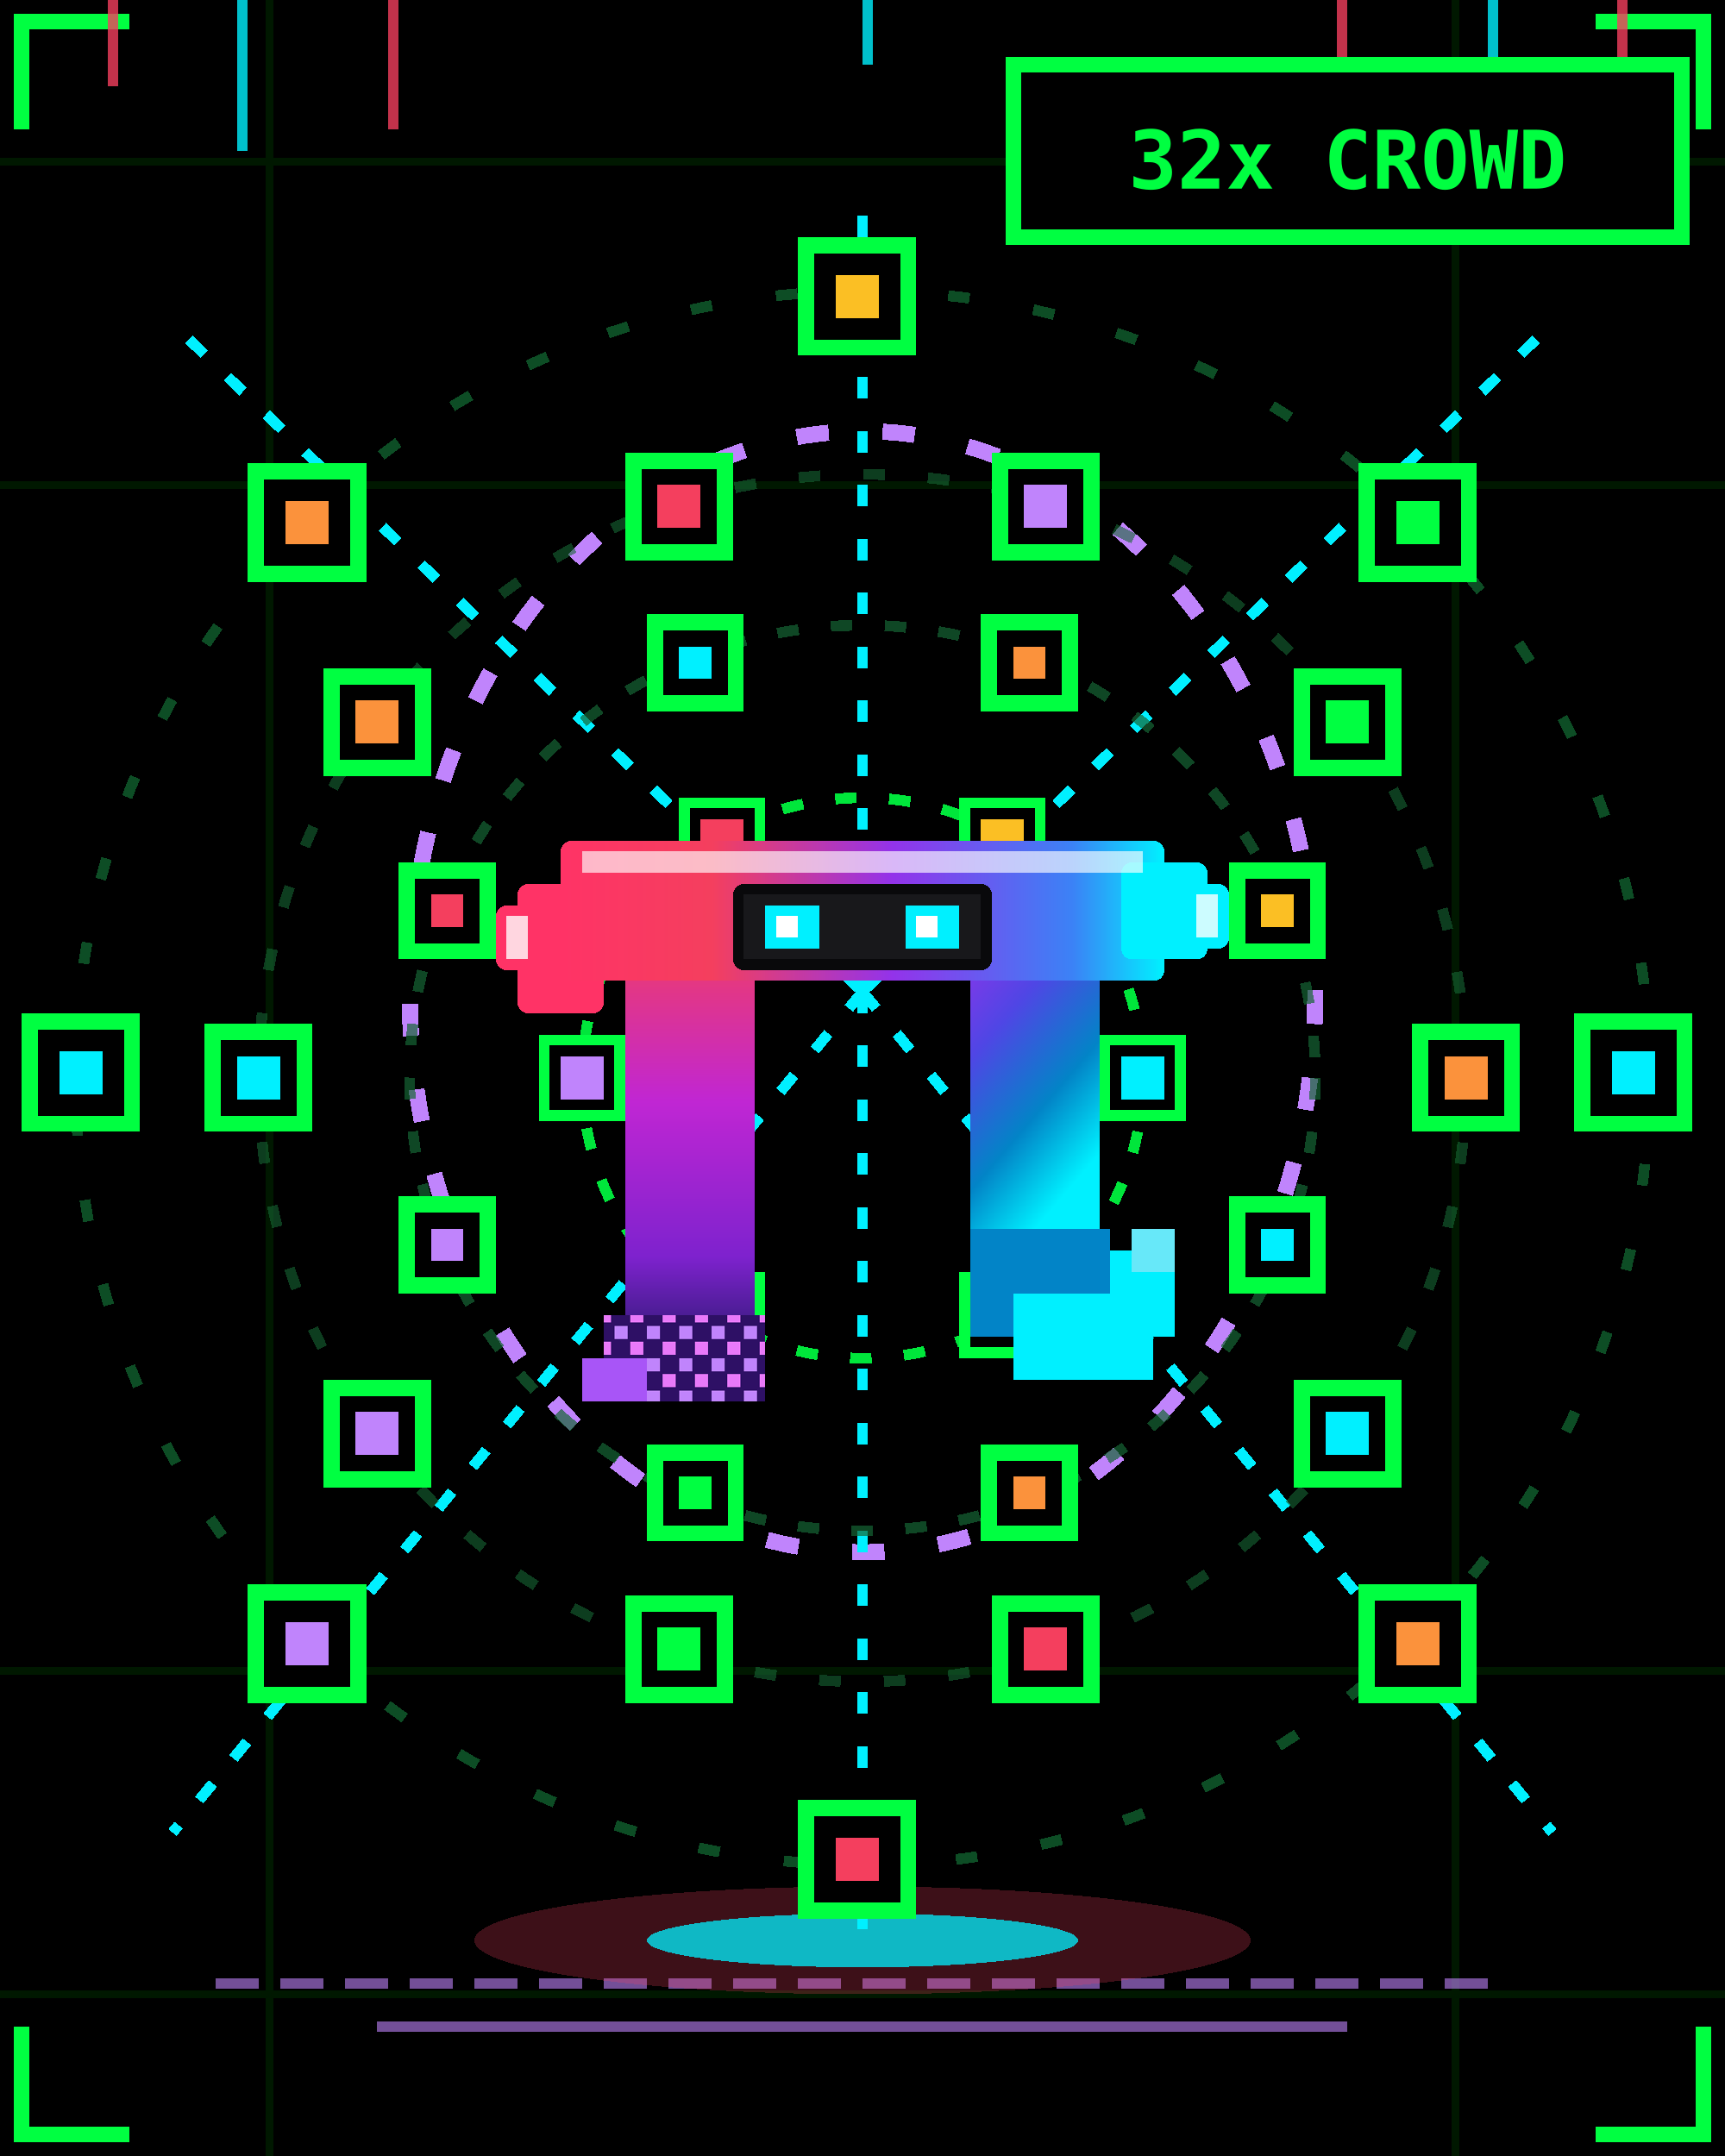
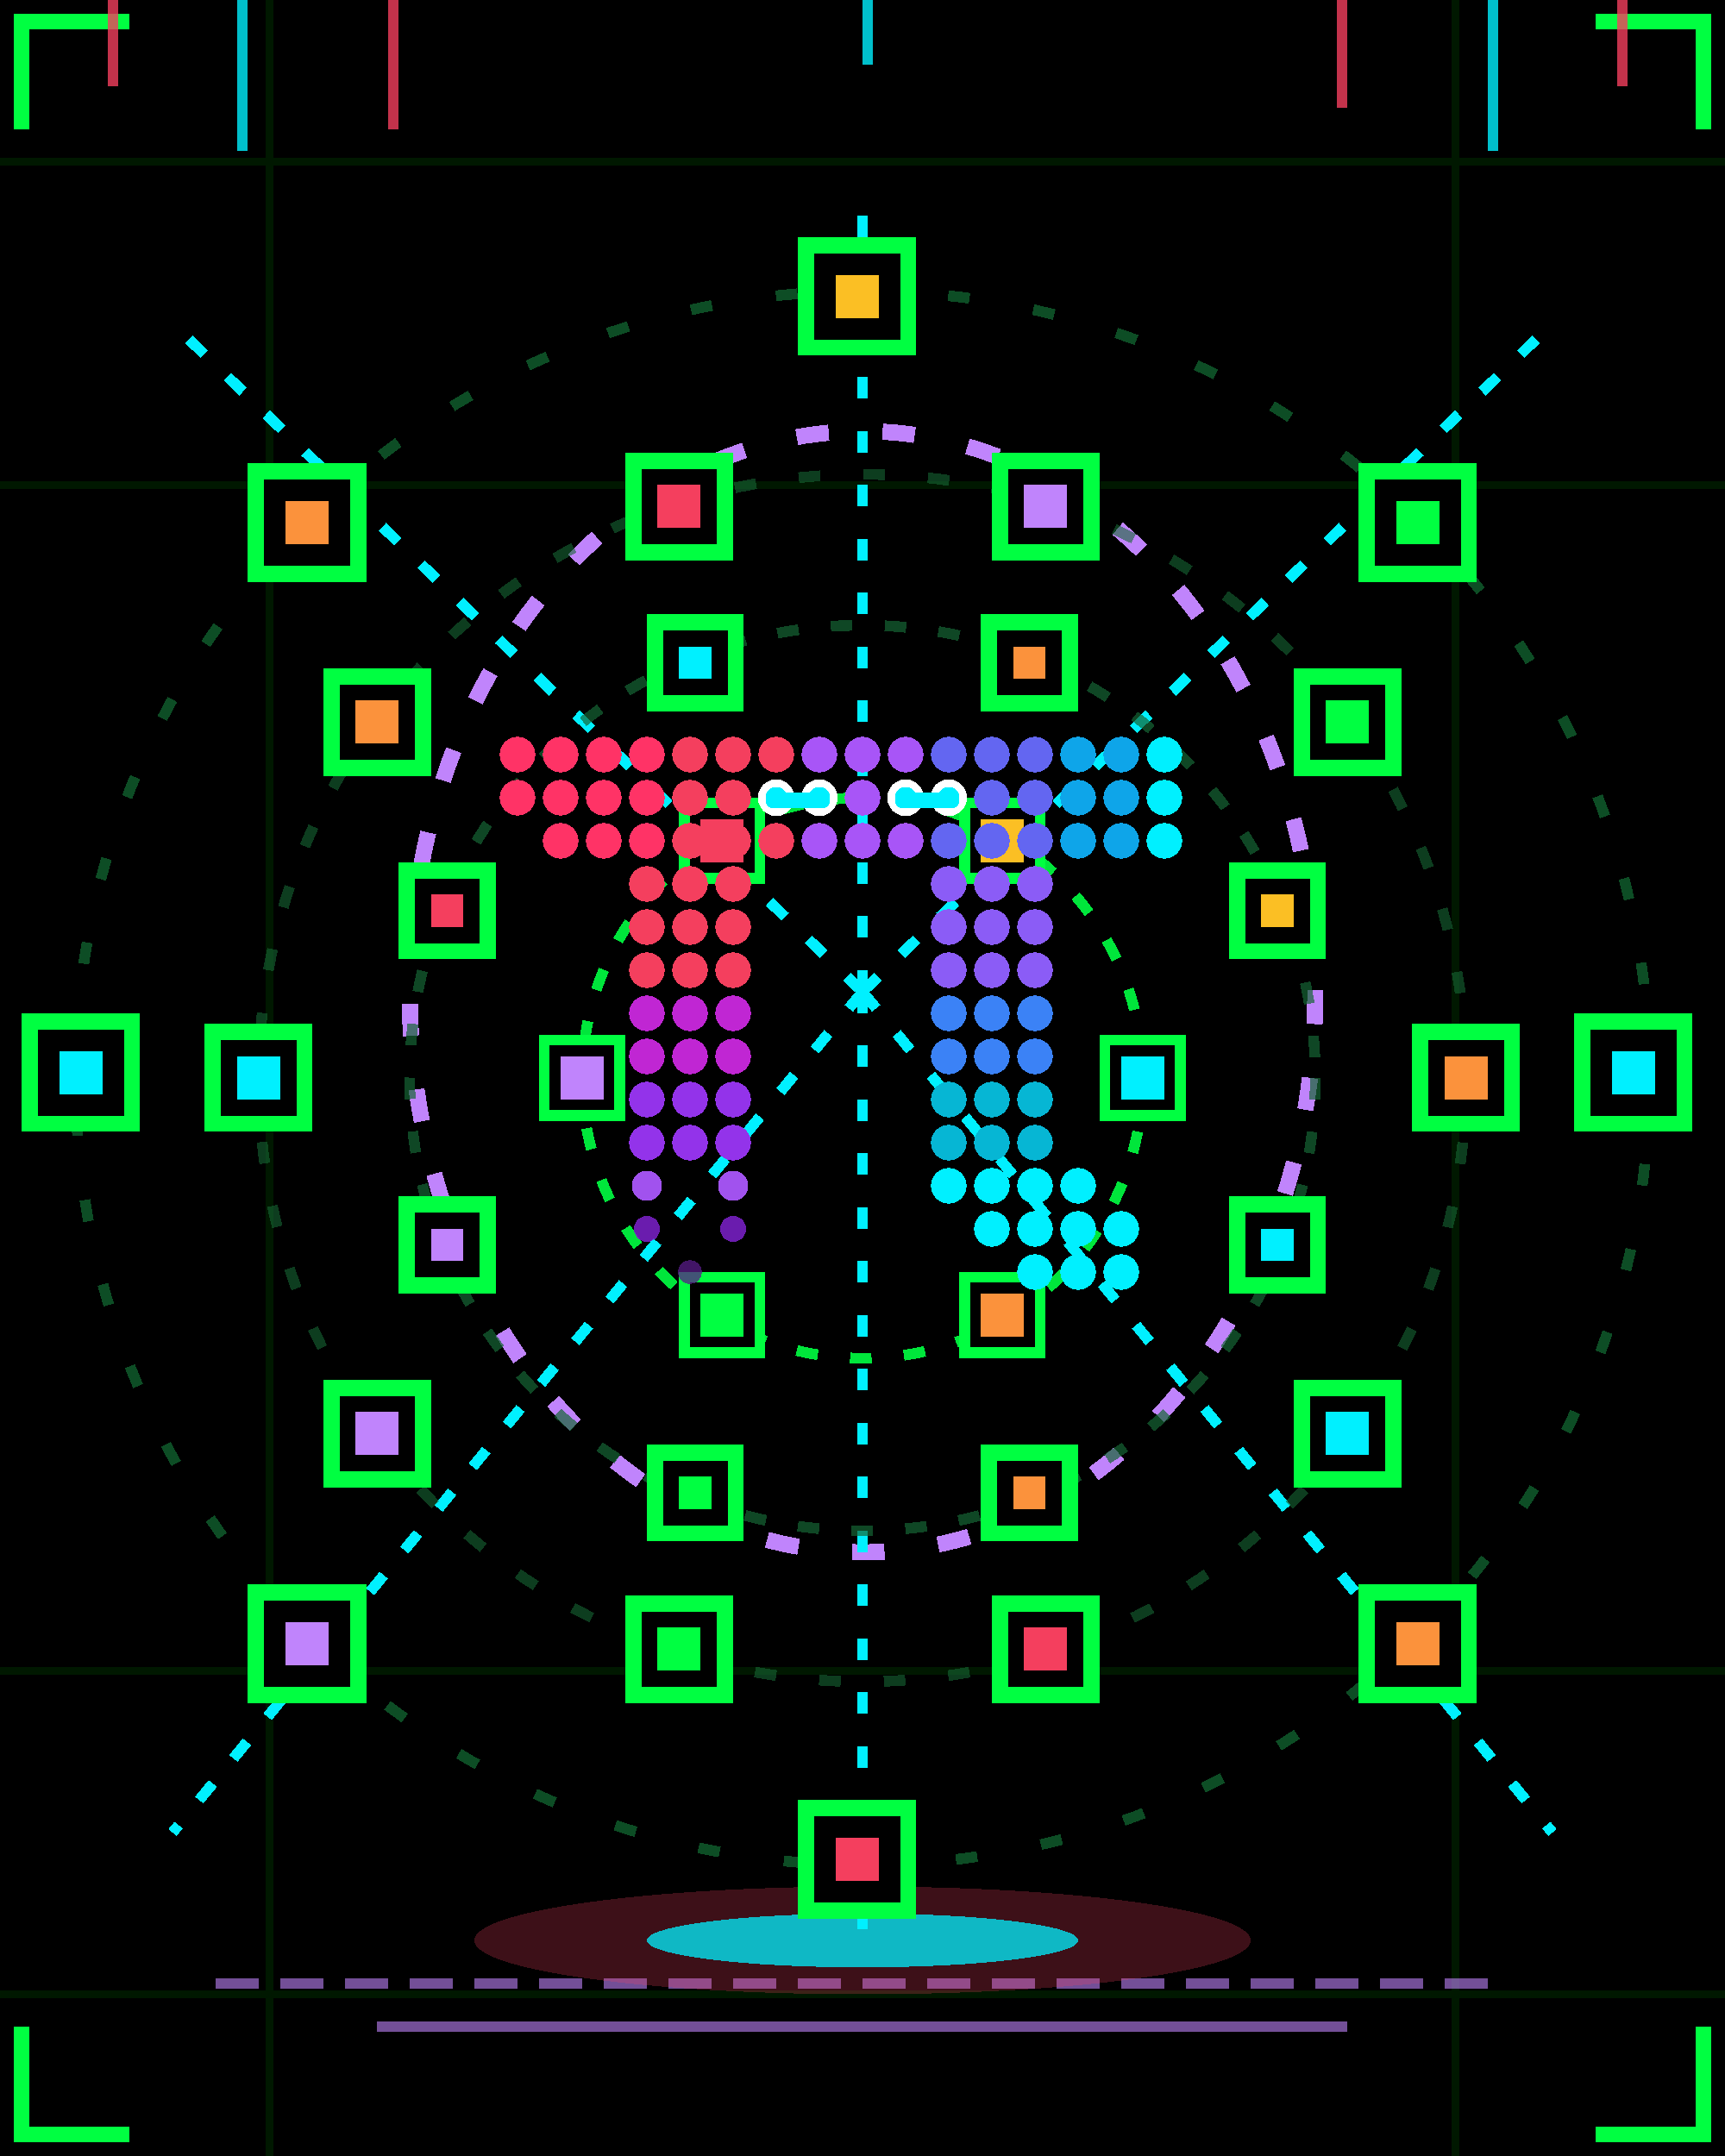
<svg xmlns="http://www.w3.org/2000/svg" viewBox="0 0 160 200" width="100%" height="100%" preserveAspectRatio="none" shape-rendering="crispEdges">
  <defs>
    <linearGradient id="piCrossbarGrad" x1="0%" y1="0%" x2="100%" y2="0%">
      <stop offset="0%" stop-color="#ff3366" />
      <stop offset="25%" stop-color="#f43f5e" />
      <stop offset="55%" stop-color="#9333ea" />
      <stop offset="85%" stop-color="#3b82f6" />
      <stop offset="100%" stop-color="#00f0ff" />
    </linearGradient>
    <linearGradient id="piLeftLegGrad" x1="0%" y1="0%" x2="0%" y2="100%">
      <stop offset="0%" stop-color="#f43f5e" />
      <stop offset="45%" stop-color="#c026d3" />
      <stop offset="85%" stop-color="#7e22ce" />
      <stop offset="100%" stop-color="#4c1d95" />
    </linearGradient>
    <linearGradient id="piRightLegGrad" x1="0%" y1="0%" x2="50%" y2="100%">
      <stop offset="0%" stop-color="#9333ea" />
      <stop offset="35%" stop-color="#4f46e5" />
      <stop offset="70%" stop-color="#0284c7" />
      <stop offset="100%" stop-color="#00f0ff" />
    </linearGradient>
    <pattern id="piHalftone" x="0" y="0" width="3" height="3" patternUnits="userSpaceOnUse">
      <rect width="3" height="3" fill="#2e1065" />
      <rect x="0" y="0" width="1.2" height="1.2" fill="#c084fc" />
      <rect x="1.5" y="1.5" width="1.2" height="1.2" fill="#e879f9" />
    </pattern>
  </defs>
  <style>
    @keyframes vortexRing1 { 0% { transform: rotate(0deg); } 100% { transform: rotate(360deg); } }
    @keyframes vortexRing2 { 0% { transform: rotate(360deg); } 100% { transform: rotate(0deg); } }
    @keyframes vortexRing3 { 0% { transform: rotate(0deg); } 100% { transform: rotate(360deg); } }
    @keyframes vortexRing4 { 0% { transform: rotate(360deg); } 100% { transform: rotate(0deg); } }
    @keyframes levitateCenter { 0%, 100% { transform: translateY(0px); } 50% { transform: translateY(-4px); } }
    @keyframes psychicWaveWide { 0% { transform: scale(0.3); opacity: 0.9; } 50% { opacity: 0.4; } 100% { transform: scale(1.5); opacity: 0; } }
    @keyframes lightningFlicker { 0%, 100% { opacity: 0.15; } 50% { opacity: 1; } }
    @keyframes rainFall1 { 0% { transform: translateY(-10px); opacity: 0; } 30% { opacity: 0.9; } 80% { opacity: 0.9; } 100% { transform: translateY(205px); opacity: 0; } }
    @keyframes rainFall2 { 0% { transform: translateY(-10px); opacity: 0; } 30% { opacity: 0.9; } 80% { opacity: 0.9; } 100% { transform: translateY(205px); opacity: 0; } }

    .ring-1 { animation: vortexRing1 6s steps(8) infinite; transform-origin: 80px 100px; }
    .ring-2 { animation: vortexRing2 10s steps(10) infinite; transform-origin: 80px 100px; }
    .ring-3 { animation: vortexRing3 14s steps(12) infinite; transform-origin: 80px 100px; }
    .ring-4 { animation: vortexRing4 18s steps(16) infinite; transform-origin: 80px 100px; }
    .pip-commander { animation: levitateCenter 1.6s steps(2) infinite; transform-origin: 80px 100px; }
    .psychic-ring-1 { animation: psychicWaveWide 1.8s steps(4) infinite; transform-origin: 80px 92px; }
    .psychic-ring-2 { animation: psychicWaveWide 1.8s steps(4) infinite 0.9s; transform-origin: 80px 92px; }
    .lightning-arc { animation: lightningFlicker 0.4s steps(2) infinite; }
    .rain-stream-1 { animation: rainFall1 2.2s steps(8) infinite; }
    .rain-stream-2 { animation: rainFall2 2.8s steps(8) infinite 1s; }
  </style>
  <rect width="160" height="200" fill="#000000" />
  <g stroke="#003b00" stroke-width="0.75" opacity="0.4">
    <line x1="0" y1="15" x2="160" y2="15" />
    <line x1="0" y1="45" x2="160" y2="45" />
    <line x1="0" y1="155" x2="160" y2="155" />
    <line x1="0" y1="185" x2="160" y2="185" />
    <line x1="25" y1="0" x2="25" y2="200" />
    <line x1="135" y1="0" x2="135" y2="200" />
  </g>
  <g stroke="#00ff41" stroke-width="1.5" fill="none">
    <path d="M2,12 L2,2 L12,2" />
    <path d="M158,12 L158,2 L148,2" />
    <path d="M2,188 L2,198 L12,198" />
    <path d="M158,188 L158,198 L148,198" />
  </g>
  <g class="rain-stream-1" fill="#f43f5e" opacity="0.8">
    <rect x="10" y="0" width="1" height="8" />
    <rect x="36" y="0" width="1" height="12" />
    <rect x="124" y="0" width="1" height="10" />
    <rect x="150" y="0" width="1" height="8" />
  </g>
  <g class="rain-stream-2" fill="#00f0ff" opacity="0.8">
    <rect x="22" y="0" width="1" height="14" />
    <rect x="80" y="0" width="1" height="6" />
    <rect x="138" y="0" width="1" height="14" />
  </g>
  <g fill="none" stroke="#c084fc" stroke-width="1.5" stroke-dasharray="3,5">
    <ellipse cx="80" cy="92" rx="42" ry="52" class="psychic-ring-1" />
    <ellipse cx="80" cy="92" rx="42" ry="52" class="psychic-ring-2" />
  </g>
  <g opacity="0.6" stroke="#c084fc" stroke-width="1">
    <line x1="20" y1="184" x2="140" y2="184" stroke-dasharray="4,2" />
    <line x1="35" y1="188" x2="125" y2="188" />
  </g>
  <ellipse cx="80" cy="180" rx="36" ry="5" fill="#f43f5e" opacity="0.25" />
  <ellipse cx="80" cy="180" rx="20" ry="2.5" fill="#00f0ff" opacity="0.75" />
  <g class="lightning-arc" stroke="#00f0ff" stroke-width="1" stroke-dasharray="2,3" fill="none">
    <line x1="80" y1="92" x2="16" y2="30" />
    <line x1="80" y1="92" x2="144" y2="30" />
    <line x1="80" y1="92" x2="16" y2="170" />
    <line x1="80" y1="92" x2="144" y2="170" />
    <line x1="80" y1="92" x2="80" y2="20" />
    <line x1="80" y1="92" x2="80" y2="180" />
  </g>
  <g class="ring-4">
    <circle cx="80" cy="100" r="73" fill="none" stroke="#15803d" stroke-width="1" stroke-dasharray="2,6" opacity="0.6" />
    <g transform="translate(146, 94)">
      <rect width="11" height="11" fill="#00ff41" />
      <rect x="1.5" y="1.5" width="8" height="8" fill="#000" />
      <rect x="3.5" y="3.5" width="4" height="4" fill="#00f0ff" />
    </g>
    <g transform="translate(126, 147)">
      <rect width="11" height="11" fill="#00ff41" />
      <rect x="1.5" y="1.5" width="8" height="8" fill="#000" />
      <rect x="3.5" y="3.5" width="4" height="4" fill="#fb923c" />
    </g>
    <g transform="translate(74, 167)">
      <rect width="11" height="11" fill="#00ff41" />
      <rect x="1.5" y="1.5" width="8" height="8" fill="#000" />
      <rect x="3.5" y="3.5" width="4" height="4" fill="#f43f5e" />
    </g>
    <g transform="translate(23, 147)">
      <rect width="11" height="11" fill="#00ff41" />
      <rect x="1.5" y="1.5" width="8" height="8" fill="#000" />
      <rect x="3.5" y="3.5" width="4" height="4" fill="#c084fc" />
    </g>
    <g transform="translate(2, 94)">
      <rect width="11" height="11" fill="#00ff41" />
      <rect x="1.5" y="1.5" width="8" height="8" fill="#000" />
      <rect x="3.5" y="3.5" width="4" height="4" fill="#00f0ff" />
    </g>
    <g transform="translate(23, 43)">
      <rect width="11" height="11" fill="#00ff41" />
      <rect x="1.5" y="1.5" width="8" height="8" fill="#000" />
      <rect x="3.5" y="3.5" width="4" height="4" fill="#fb923c" />
    </g>
    <g transform="translate(74, 22)">
      <rect width="11" height="11" fill="#00ff41" />
      <rect x="1.5" y="1.5" width="8" height="8" fill="#000" />
      <rect x="3.5" y="3.5" width="4" height="4" fill="#fbbf24" />
    </g>
    <g transform="translate(126, 43)">
      <rect width="11" height="11" fill="#00ff41" />
      <rect x="1.5" y="1.5" width="8" height="8" fill="#000" />
      <rect x="3.5" y="3.5" width="4" height="4" fill="#00ff41" />
    </g>
  </g>
  <g class="ring-3">
    <circle cx="80" cy="100" r="56" fill="none" stroke="#166534" stroke-width="1" stroke-dasharray="2,4" opacity="0.6" />
    <g transform="translate(131, 95)">
      <rect width="10" height="10" fill="#00ff41" />
      <rect x="1.5" y="1.5" width="7" height="7" fill="#000" />
      <rect x="3" y="3" width="4" height="4" fill="#fb923c" />
    </g>
    <g transform="translate(120, 128)">
      <rect width="10" height="10" fill="#00ff41" />
      <rect x="1.5" y="1.5" width="7" height="7" fill="#000" />
      <rect x="3" y="3" width="4" height="4" fill="#00f0ff" />
    </g>
    <g transform="translate(92, 148)">
      <rect width="10" height="10" fill="#00ff41" />
      <rect x="1.5" y="1.5" width="7" height="7" fill="#000" />
      <rect x="3" y="3" width="4" height="4" fill="#f43f5e" />
    </g>
    <g transform="translate(58, 148)">
      <rect width="10" height="10" fill="#00ff41" />
      <rect x="1.5" y="1.5" width="7" height="7" fill="#000" />
      <rect x="3" y="3" width="4" height="4" fill="#00ff41" />
    </g>
    <g transform="translate(30, 128)">
      <rect width="10" height="10" fill="#00ff41" />
      <rect x="1.5" y="1.5" width="7" height="7" fill="#000" />
      <rect x="3" y="3" width="4" height="4" fill="#c084fc" />
    </g>
    <g transform="translate(19, 95)">
      <rect width="10" height="10" fill="#00ff41" />
      <rect x="1.5" y="1.5" width="7" height="7" fill="#000" />
      <rect x="3" y="3" width="4" height="4" fill="#00f0ff" />
    </g>
    <g transform="translate(30, 62)">
      <rect width="10" height="10" fill="#00ff41" />
      <rect x="1.5" y="1.5" width="7" height="7" fill="#000" />
      <rect x="3" y="3" width="4" height="4" fill="#fb923c" />
    </g>
    <g transform="translate(58, 42)">
      <rect width="10" height="10" fill="#00ff41" />
      <rect x="1.5" y="1.5" width="7" height="7" fill="#000" />
      <rect x="3" y="3" width="4" height="4" fill="#f43f5e" />
    </g>
    <g transform="translate(92, 42)">
      <rect width="10" height="10" fill="#00ff41" />
      <rect x="1.5" y="1.5" width="7" height="7" fill="#000" />
      <rect x="3" y="3" width="4" height="4" fill="#c084fc" />
    </g>
    <g transform="translate(120, 62)">
      <rect width="10" height="10" fill="#00ff41" />
      <rect x="1.5" y="1.5" width="7" height="7" fill="#000" />
      <rect x="3" y="3" width="4" height="4" fill="#00ff41" />
    </g>
  </g>
  <g class="ring-2">
    <circle cx="80" cy="100" r="42" fill="none" stroke="#166534" stroke-width="1" stroke-dasharray="2,3" opacity="0.7" />
    <g transform="translate(114, 111)">
      <rect width="9" height="9" fill="#00ff41" />
      <rect x="1.5" y="1.5" width="6" height="6" fill="#000" />
      <rect x="3" y="3" width="3" height="3" fill="#00f0ff" />
    </g>
    <g transform="translate(91, 134)">
      <rect width="9" height="9" fill="#00ff41" />
      <rect x="1.5" y="1.5" width="6" height="6" fill="#000" />
      <rect x="3" y="3" width="3" height="3" fill="#fb923c" />
    </g>
    <g transform="translate(60, 134)">
      <rect width="9" height="9" fill="#00ff41" />
      <rect x="1.5" y="1.5" width="6" height="6" fill="#000" />
      <rect x="3" y="3" width="3" height="3" fill="#00ff41" />
    </g>
    <g transform="translate(37, 111)">
      <rect width="9" height="9" fill="#00ff41" />
      <rect x="1.5" y="1.5" width="6" height="6" fill="#000" />
      <rect x="3" y="3" width="3" height="3" fill="#c084fc" />
    </g>
    <g transform="translate(37, 80)">
      <rect width="9" height="9" fill="#00ff41" />
      <rect x="1.5" y="1.5" width="6" height="6" fill="#000" />
      <rect x="3" y="3" width="3" height="3" fill="#f43f5e" />
    </g>
    <g transform="translate(60, 57)">
      <rect width="9" height="9" fill="#00ff41" />
      <rect x="1.5" y="1.5" width="6" height="6" fill="#000" />
      <rect x="3" y="3" width="3" height="3" fill="#00f0ff" />
    </g>
    <g transform="translate(91, 57)">
      <rect width="9" height="9" fill="#00ff41" />
      <rect x="1.5" y="1.5" width="6" height="6" fill="#000" />
      <rect x="3" y="3" width="3" height="3" fill="#fb923c" />
    </g>
    <g transform="translate(114, 80)">
      <rect width="9" height="9" fill="#00ff41" />
      <rect x="1.5" y="1.5" width="6" height="6" fill="#000" />
      <rect x="3" y="3" width="3" height="3" fill="#fbbf24" />
    </g>
  </g>
  <g class="ring-1">
    <circle cx="80" cy="100" r="26" fill="none" stroke="#00ff41" stroke-width="1" stroke-dasharray="2,3" opacity="0.9" />
    <g transform="translate(102, 96)">
      <rect width="8" height="8" fill="#00ff41" />
      <rect x="1" y="1" width="6" height="6" fill="#000" />
      <rect x="2" y="2" width="4" height="4" fill="#00f0ff" />
    </g>
    <g transform="translate(89, 118)">
      <rect width="8" height="8" fill="#00ff41" />
      <rect x="1" y="1" width="6" height="6" fill="#000" />
      <rect x="2" y="2" width="4" height="4" fill="#fb923c" />
    </g>
    <g transform="translate(63, 118)">
      <rect width="8" height="8" fill="#00ff41" />
      <rect x="1" y="1" width="6" height="6" fill="#000" />
      <rect x="2" y="2" width="4" height="4" fill="#00ff41" />
    </g>
    <g transform="translate(50, 96)">
      <rect width="8" height="8" fill="#00ff41" />
      <rect x="1" y="1" width="6" height="6" fill="#000" />
      <rect x="2" y="2" width="4" height="4" fill="#c084fc" />
    </g>
    <g transform="translate(63, 74)">
      <rect width="8" height="8" fill="#00ff41" />
      <rect x="1" y="1" width="6" height="6" fill="#000" />
      <rect x="2" y="2" width="4" height="4" fill="#f43f5e" />
    </g>
    <g transform="translate(89, 74)">
      <rect width="8" height="8" fill="#00ff41" />
      <rect x="1" y="1" width="6" height="6" fill="#000" />
      <rect x="2" y="2" width="4" height="4" fill="#fbbf24" />
    </g>
  </g>
  <g class="pip-commander">
-     <rect x="58" y="86" width="12" height="36" fill="url(#piLeftLegGrad)" />
-     <rect x="56" y="122" width="15" height="8" fill="url(#piHalftone)" />
-     <rect x="54" y="126" width="6" height="4" fill="#a855f7" />
-     <rect x="90" y="86" width="12" height="28" fill="url(#piRightLegGrad)" />
-     <rect x="90" y="114" width="13" height="10" fill="#0284c7" />
-     <rect x="94" y="120" width="13" height="8" fill="#00f0ff" />
-     <rect x="103" y="116" width="6" height="8" fill="#00f0ff" />
-     <rect x="105" y="114" width="4" height="4" fill="#67e8f9" />
-     <rect x="48" y="82" width="8" height="12" fill="#ff3366" rx="1" />
-     <rect x="52" y="78" width="56" height="13" fill="url(#piCrossbarGrad)" rx="1" />
-     <rect x="104" y="80" width="8" height="9" fill="#00f0ff" rx="1" />
-     <rect x="54" y="79" width="52" height="2" fill="#ffffff" opacity="0.65" />
-     <rect x="68" y="82" width="24" height="8" fill="#09090b" rx="1" />
-     <rect x="69" y="83" width="22" height="6" fill="#18181b" />
-     <rect x="71" y="84" width="5" height="4" fill="#00f0ff" />
-     <rect x="72" y="85" width="2" height="2" fill="#ffffff" />
-     <rect x="84" y="84" width="5" height="4" fill="#00f0ff" />
-     <rect x="85" y="85" width="2" height="2" fill="#ffffff" />
-     <rect x="46" y="84" width="4" height="6" fill="#ff3366" rx="1" />
-     <rect x="47" y="85" width="2" height="4" fill="#ffffff" opacity="0.8" />
-     <rect x="110" y="82" width="4" height="6" fill="#00f0ff" rx="1" />
-     <rect x="111" y="83" width="2" height="4" fill="#ffffff" opacity="0.8" />
-   </g>
-   <g transform="translate(94, 6)">
-     <rect width="62" height="16" fill="#000000" stroke="#00ff41" stroke-width="1.5" />
-     <text x="31" y="11.5" font-family="'Fira Code', monospace" font-size="7.5" font-weight="900" fill="#00ff41" text-anchor="middle">32x CROWD</text>
+     <g class="eye-open">
+       <circle cx="48" cy="70" r="1.65" fill="#ff3366" />
+       <circle cx="48" cy="74" r="1.65" fill="#ff3366" />
+       <circle cx="52" cy="70" r="1.65" fill="#ff3366" />
+       <circle cx="52" cy="74" r="1.65" fill="#ff3366" />
+       <circle cx="52" cy="78" r="1.65" fill="#ff3366" />
+       <circle cx="56" cy="70" r="1.65" fill="#ff3366" />
+       <circle cx="56" cy="74" r="1.65" fill="#ff3366" />
+       <circle cx="56" cy="78" r="1.65" fill="#ff3366" />
+       <circle cx="60" cy="70" r="1.65" fill="#ff3366" />
+       <circle cx="60" cy="74" r="1.65" fill="#ff3366" />
+       <circle cx="60" cy="78" r="1.65" fill="#ff3366" />
+       <circle cx="64" cy="70" r="1.65" fill="#f43f5e" />
+       <circle cx="64" cy="74" r="1.65" fill="#f43f5e" />
+       <circle cx="64" cy="78" r="1.65" fill="#f43f5e" />
+       <circle cx="68" cy="70" r="1.65" fill="#f43f5e" />
+       <circle cx="68" cy="74" r="1.65" fill="#f43f5e" />
+       <circle cx="68" cy="78" r="1.65" fill="#f43f5e" />
+       <circle cx="72" cy="70" r="1.65" fill="#f43f5e" />
+       <circle cx="72" cy="78" r="1.65" fill="#f43f5e" />
+       <circle cx="76" cy="70" r="1.65" fill="#a855f7" />
+       <circle cx="76" cy="78" r="1.65" fill="#a855f7" />
+       <circle cx="80" cy="70" r="1.65" fill="#a855f7" />
+       <circle cx="80" cy="74" r="1.65" fill="#a855f7" />
+       <circle cx="80" cy="78" r="1.65" fill="#a855f7" />
+       <circle cx="84" cy="70" r="1.65" fill="#a855f7" />
+       <circle cx="84" cy="78" r="1.65" fill="#a855f7" />
+       <circle cx="88" cy="70" r="1.65" fill="#6366f1" />
+       <circle cx="88" cy="78" r="1.65" fill="#6366f1" />
+       <circle cx="92" cy="70" r="1.65" fill="#6366f1" />
+       <circle cx="92" cy="74" r="1.65" fill="#6366f1" />
+       <circle cx="92" cy="78" r="1.65" fill="#6366f1" />
+       <circle cx="96" cy="70" r="1.65" fill="#6366f1" />
+       <circle cx="96" cy="74" r="1.65" fill="#6366f1" />
+       <circle cx="96" cy="78" r="1.65" fill="#6366f1" />
+       <circle cx="100" cy="70" r="1.65" fill="#0ea5e9" />
+       <circle cx="100" cy="74" r="1.65" fill="#0ea5e9" />
+       <circle cx="100" cy="78" r="1.65" fill="#0ea5e9" />
+       <circle cx="104" cy="70" r="1.65" fill="#0ea5e9" />
+       <circle cx="104" cy="74" r="1.65" fill="#0ea5e9" />
+       <circle cx="104" cy="78" r="1.65" fill="#0ea5e9" />
+       <circle cx="108" cy="70" r="1.65" fill="#00f0ff" />
+       <circle cx="108" cy="74" r="1.65" fill="#00f0ff" />
+       <circle cx="108" cy="78" r="1.65" fill="#00f0ff" />
+       <circle cx="60" cy="82" r="1.65" fill="#f43f5e" />
+       <circle cx="64" cy="82" r="1.65" fill="#f43f5e" />
+       <circle cx="68" cy="82" r="1.65" fill="#f43f5e" />
+       <circle cx="60" cy="86" r="1.65" fill="#f43f5e" />
+       <circle cx="64" cy="86" r="1.65" fill="#f43f5e" />
+       <circle cx="68" cy="86" r="1.65" fill="#f43f5e" />
+       <circle cx="60" cy="90" r="1.65" fill="#f43f5e" />
+       <circle cx="64" cy="90" r="1.65" fill="#f43f5e" />
+       <circle cx="68" cy="90" r="1.65" fill="#f43f5e" />
+       <circle cx="60" cy="94" r="1.65" fill="#c026d3" />
+       <circle cx="64" cy="94" r="1.65" fill="#c026d3" />
+       <circle cx="68" cy="94" r="1.65" fill="#c026d3" />
+       <circle cx="60" cy="98" r="1.65" fill="#c026d3" />
+       <circle cx="64" cy="98" r="1.65" fill="#c026d3" />
+       <circle cx="68" cy="98" r="1.65" fill="#c026d3" />
+       <circle cx="60" cy="102" r="1.65" fill="#9333ea" />
+       <circle cx="64" cy="102" r="1.65" fill="#9333ea" />
+       <circle cx="68" cy="102" r="1.65" fill="#9333ea" />
+       <circle cx="60" cy="106" r="1.65" fill="#9333ea" />
+       <circle cx="64" cy="106" r="1.65" fill="#9333ea" />
+       <circle cx="68" cy="106" r="1.65" fill="#9333ea" />
+       <circle cx="60" cy="110" r="1.4" fill="#a855f7" opacity="0.8" />
+       <circle cx="68" cy="110" r="1.4" fill="#a855f7" opacity="0.8" />
+       <circle cx="60" cy="114" r="1.2" fill="#7e22ce" opacity="0.6" />
+       <circle cx="68" cy="114" r="1.2" fill="#7e22ce" opacity="0.6" />
+       <circle cx="64" cy="118" r="1.1" fill="#581c87" opacity="0.5" />
+       <circle cx="88" cy="82" r="1.65" fill="#8b5cf6" />
+       <circle cx="92" cy="82" r="1.65" fill="#8b5cf6" />
+       <circle cx="96" cy="82" r="1.65" fill="#8b5cf6" />
+       <circle cx="88" cy="86" r="1.65" fill="#8b5cf6" />
+       <circle cx="92" cy="86" r="1.65" fill="#8b5cf6" />
+       <circle cx="96" cy="86" r="1.65" fill="#8b5cf6" />
+       <circle cx="88" cy="90" r="1.65" fill="#8b5cf6" />
+       <circle cx="92" cy="90" r="1.65" fill="#8b5cf6" />
+       <circle cx="96" cy="90" r="1.65" fill="#8b5cf6" />
+       <circle cx="88" cy="94" r="1.65" fill="#3b82f6" />
+       <circle cx="92" cy="94" r="1.65" fill="#3b82f6" />
+       <circle cx="96" cy="94" r="1.65" fill="#3b82f6" />
+       <circle cx="88" cy="98" r="1.65" fill="#3b82f6" />
+       <circle cx="92" cy="98" r="1.65" fill="#3b82f6" />
+       <circle cx="96" cy="98" r="1.65" fill="#3b82f6" />
+       <circle cx="88" cy="102" r="1.65" fill="#06b6d4" />
+       <circle cx="92" cy="102" r="1.65" fill="#06b6d4" />
+       <circle cx="96" cy="102" r="1.65" fill="#06b6d4" />
+       <circle cx="88" cy="106" r="1.65" fill="#06b6d4" />
+       <circle cx="92" cy="106" r="1.65" fill="#06b6d4" />
+       <circle cx="96" cy="106" r="1.65" fill="#06b6d4" />
+       <circle cx="88" cy="110" r="1.65" fill="#00f0ff" />
+       <circle cx="92" cy="110" r="1.65" fill="#00f0ff" />
+       <circle cx="96" cy="110" r="1.65" fill="#00f0ff" />
+       <circle cx="100" cy="110" r="1.65" fill="#00f0ff" />
+       <circle cx="92" cy="114" r="1.65" fill="#00f0ff" />
+       <circle cx="96" cy="114" r="1.65" fill="#00f0ff" />
+       <circle cx="100" cy="114" r="1.65" fill="#00f0ff" />
+       <circle cx="104" cy="114" r="1.65" fill="#00f0ff" />
+       <circle cx="96" cy="118" r="1.65" fill="#00f0ff" />
+       <circle cx="100" cy="118" r="1.65" fill="#00f0ff" />
+       <circle cx="104" cy="118" r="1.65" fill="#00f0ff" />
+       <circle cx="72" cy="74" r="1.7" fill="#ffffff" />
+       <circle cx="72" cy="74" r="1" fill="#00f0ff" />
+       <circle cx="76" cy="74" r="1.7" fill="#ffffff" />
+       <circle cx="76" cy="74" r="1" fill="#00f0ff" />
+       <circle cx="84" cy="74" r="1.7" fill="#ffffff" />
+       <circle cx="84" cy="74" r="1" fill="#00f0ff" />
+       <circle cx="88" cy="74" r="1.7" fill="#ffffff" />
+       <circle cx="88" cy="74" r="1" fill="#00f0ff" />
+     </g>
+     <g class="eye-closed">
+       <circle cx="48" cy="70" r="1.65" fill="#ff3366" />
+       <circle cx="48" cy="74" r="1.65" fill="#ff3366" />
+       <circle cx="52" cy="70" r="1.65" fill="#ff3366" />
+       <circle cx="52" cy="74" r="1.65" fill="#ff3366" />
+       <circle cx="52" cy="78" r="1.65" fill="#ff3366" />
+       <circle cx="56" cy="70" r="1.65" fill="#ff3366" />
+       <circle cx="56" cy="74" r="1.65" fill="#ff3366" />
+       <circle cx="56" cy="78" r="1.65" fill="#ff3366" />
+       <circle cx="60" cy="70" r="1.65" fill="#ff3366" />
+       <circle cx="60" cy="74" r="1.65" fill="#ff3366" />
+       <circle cx="60" cy="78" r="1.65" fill="#ff3366" />
+       <circle cx="64" cy="70" r="1.65" fill="#f43f5e" />
+       <circle cx="64" cy="74" r="1.65" fill="#f43f5e" />
+       <circle cx="64" cy="78" r="1.65" fill="#f43f5e" />
+       <circle cx="68" cy="70" r="1.65" fill="#f43f5e" />
+       <circle cx="68" cy="74" r="1.65" fill="#f43f5e" />
+       <circle cx="68" cy="78" r="1.65" fill="#f43f5e" />
+       <circle cx="72" cy="70" r="1.65" fill="#f43f5e" />
+       <circle cx="72" cy="78" r="1.65" fill="#f43f5e" />
+       <circle cx="76" cy="70" r="1.65" fill="#a855f7" />
+       <circle cx="76" cy="78" r="1.65" fill="#a855f7" />
+       <circle cx="80" cy="70" r="1.65" fill="#a855f7" />
+       <circle cx="80" cy="74" r="1.65" fill="#a855f7" />
+       <circle cx="80" cy="78" r="1.65" fill="#a855f7" />
+       <circle cx="84" cy="70" r="1.65" fill="#a855f7" />
+       <circle cx="84" cy="78" r="1.65" fill="#a855f7" />
+       <circle cx="88" cy="70" r="1.65" fill="#6366f1" />
+       <circle cx="88" cy="78" r="1.65" fill="#6366f1" />
+       <circle cx="92" cy="70" r="1.65" fill="#6366f1" />
+       <circle cx="92" cy="74" r="1.65" fill="#6366f1" />
+       <circle cx="92" cy="78" r="1.65" fill="#6366f1" />
+       <circle cx="96" cy="70" r="1.65" fill="#6366f1" />
+       <circle cx="96" cy="74" r="1.65" fill="#6366f1" />
+       <circle cx="96" cy="78" r="1.65" fill="#6366f1" />
+       <circle cx="100" cy="70" r="1.65" fill="#0ea5e9" />
+       <circle cx="100" cy="74" r="1.65" fill="#0ea5e9" />
+       <circle cx="100" cy="78" r="1.65" fill="#0ea5e9" />
+       <circle cx="104" cy="70" r="1.65" fill="#0ea5e9" />
+       <circle cx="104" cy="74" r="1.65" fill="#0ea5e9" />
+       <circle cx="104" cy="78" r="1.65" fill="#0ea5e9" />
+       <circle cx="108" cy="70" r="1.65" fill="#00f0ff" />
+       <circle cx="108" cy="74" r="1.65" fill="#00f0ff" />
+       <circle cx="108" cy="78" r="1.65" fill="#00f0ff" />
+       <circle cx="60" cy="82" r="1.65" fill="#f43f5e" />
+       <circle cx="64" cy="82" r="1.65" fill="#f43f5e" />
+       <circle cx="68" cy="82" r="1.65" fill="#f43f5e" />
+       <circle cx="60" cy="86" r="1.65" fill="#f43f5e" />
+       <circle cx="64" cy="86" r="1.65" fill="#f43f5e" />
+       <circle cx="68" cy="86" r="1.65" fill="#f43f5e" />
+       <circle cx="60" cy="90" r="1.65" fill="#f43f5e" />
+       <circle cx="64" cy="90" r="1.65" fill="#f43f5e" />
+       <circle cx="68" cy="90" r="1.65" fill="#f43f5e" />
+       <circle cx="60" cy="94" r="1.65" fill="#c026d3" />
+       <circle cx="64" cy="94" r="1.65" fill="#c026d3" />
+       <circle cx="68" cy="94" r="1.65" fill="#c026d3" />
+       <circle cx="60" cy="98" r="1.65" fill="#c026d3" />
+       <circle cx="64" cy="98" r="1.65" fill="#c026d3" />
+       <circle cx="68" cy="98" r="1.65" fill="#c026d3" />
+       <circle cx="60" cy="102" r="1.65" fill="#9333ea" />
+       <circle cx="64" cy="102" r="1.65" fill="#9333ea" />
+       <circle cx="68" cy="102" r="1.65" fill="#9333ea" />
+       <circle cx="60" cy="106" r="1.65" fill="#9333ea" />
+       <circle cx="64" cy="106" r="1.65" fill="#9333ea" />
+       <circle cx="68" cy="106" r="1.65" fill="#9333ea" />
+       <circle cx="60" cy="110" r="1.4" fill="#a855f7" opacity="0.8" />
+       <circle cx="68" cy="110" r="1.4" fill="#a855f7" opacity="0.8" />
+       <circle cx="60" cy="114" r="1.2" fill="#7e22ce" opacity="0.6" />
+       <circle cx="68" cy="114" r="1.2" fill="#7e22ce" opacity="0.6" />
+       <circle cx="64" cy="118" r="1.1" fill="#581c87" opacity="0.5" />
+       <circle cx="88" cy="82" r="1.65" fill="#8b5cf6" />
+       <circle cx="92" cy="82" r="1.65" fill="#8b5cf6" />
+       <circle cx="96" cy="82" r="1.65" fill="#8b5cf6" />
+       <circle cx="88" cy="86" r="1.65" fill="#8b5cf6" />
+       <circle cx="92" cy="86" r="1.65" fill="#8b5cf6" />
+       <circle cx="96" cy="86" r="1.65" fill="#8b5cf6" />
+       <circle cx="88" cy="90" r="1.65" fill="#8b5cf6" />
+       <circle cx="92" cy="90" r="1.65" fill="#8b5cf6" />
+       <circle cx="96" cy="90" r="1.65" fill="#8b5cf6" />
+       <circle cx="88" cy="94" r="1.65" fill="#3b82f6" />
+       <circle cx="92" cy="94" r="1.65" fill="#3b82f6" />
+       <circle cx="96" cy="94" r="1.65" fill="#3b82f6" />
+       <circle cx="88" cy="98" r="1.65" fill="#3b82f6" />
+       <circle cx="92" cy="98" r="1.65" fill="#3b82f6" />
+       <circle cx="96" cy="98" r="1.65" fill="#3b82f6" />
+       <circle cx="88" cy="102" r="1.65" fill="#06b6d4" />
+       <circle cx="92" cy="102" r="1.65" fill="#06b6d4" />
+       <circle cx="96" cy="102" r="1.65" fill="#06b6d4" />
+       <circle cx="88" cy="106" r="1.65" fill="#06b6d4" />
+       <circle cx="92" cy="106" r="1.65" fill="#06b6d4" />
+       <circle cx="96" cy="106" r="1.65" fill="#06b6d4" />
+       <circle cx="88" cy="110" r="1.65" fill="#00f0ff" />
+       <circle cx="92" cy="110" r="1.65" fill="#00f0ff" />
+       <circle cx="96" cy="110" r="1.65" fill="#00f0ff" />
+       <circle cx="100" cy="110" r="1.65" fill="#00f0ff" />
+       <circle cx="92" cy="114" r="1.65" fill="#00f0ff" />
+       <circle cx="96" cy="114" r="1.65" fill="#00f0ff" />
+       <circle cx="100" cy="114" r="1.65" fill="#00f0ff" />
+       <circle cx="104" cy="114" r="1.65" fill="#00f0ff" />
+       <circle cx="96" cy="118" r="1.65" fill="#00f0ff" />
+       <circle cx="100" cy="118" r="1.65" fill="#00f0ff" />
+       <circle cx="104" cy="118" r="1.65" fill="#00f0ff" />
+       <rect x="71" y="73.5" width="6" height="1.5" fill="#00f0ff" rx="0.75" />
+       <rect x="83" y="73.5" width="6" height="1.5" fill="#00f0ff" rx="0.75" />
+     </g>
  </g>
</svg>
